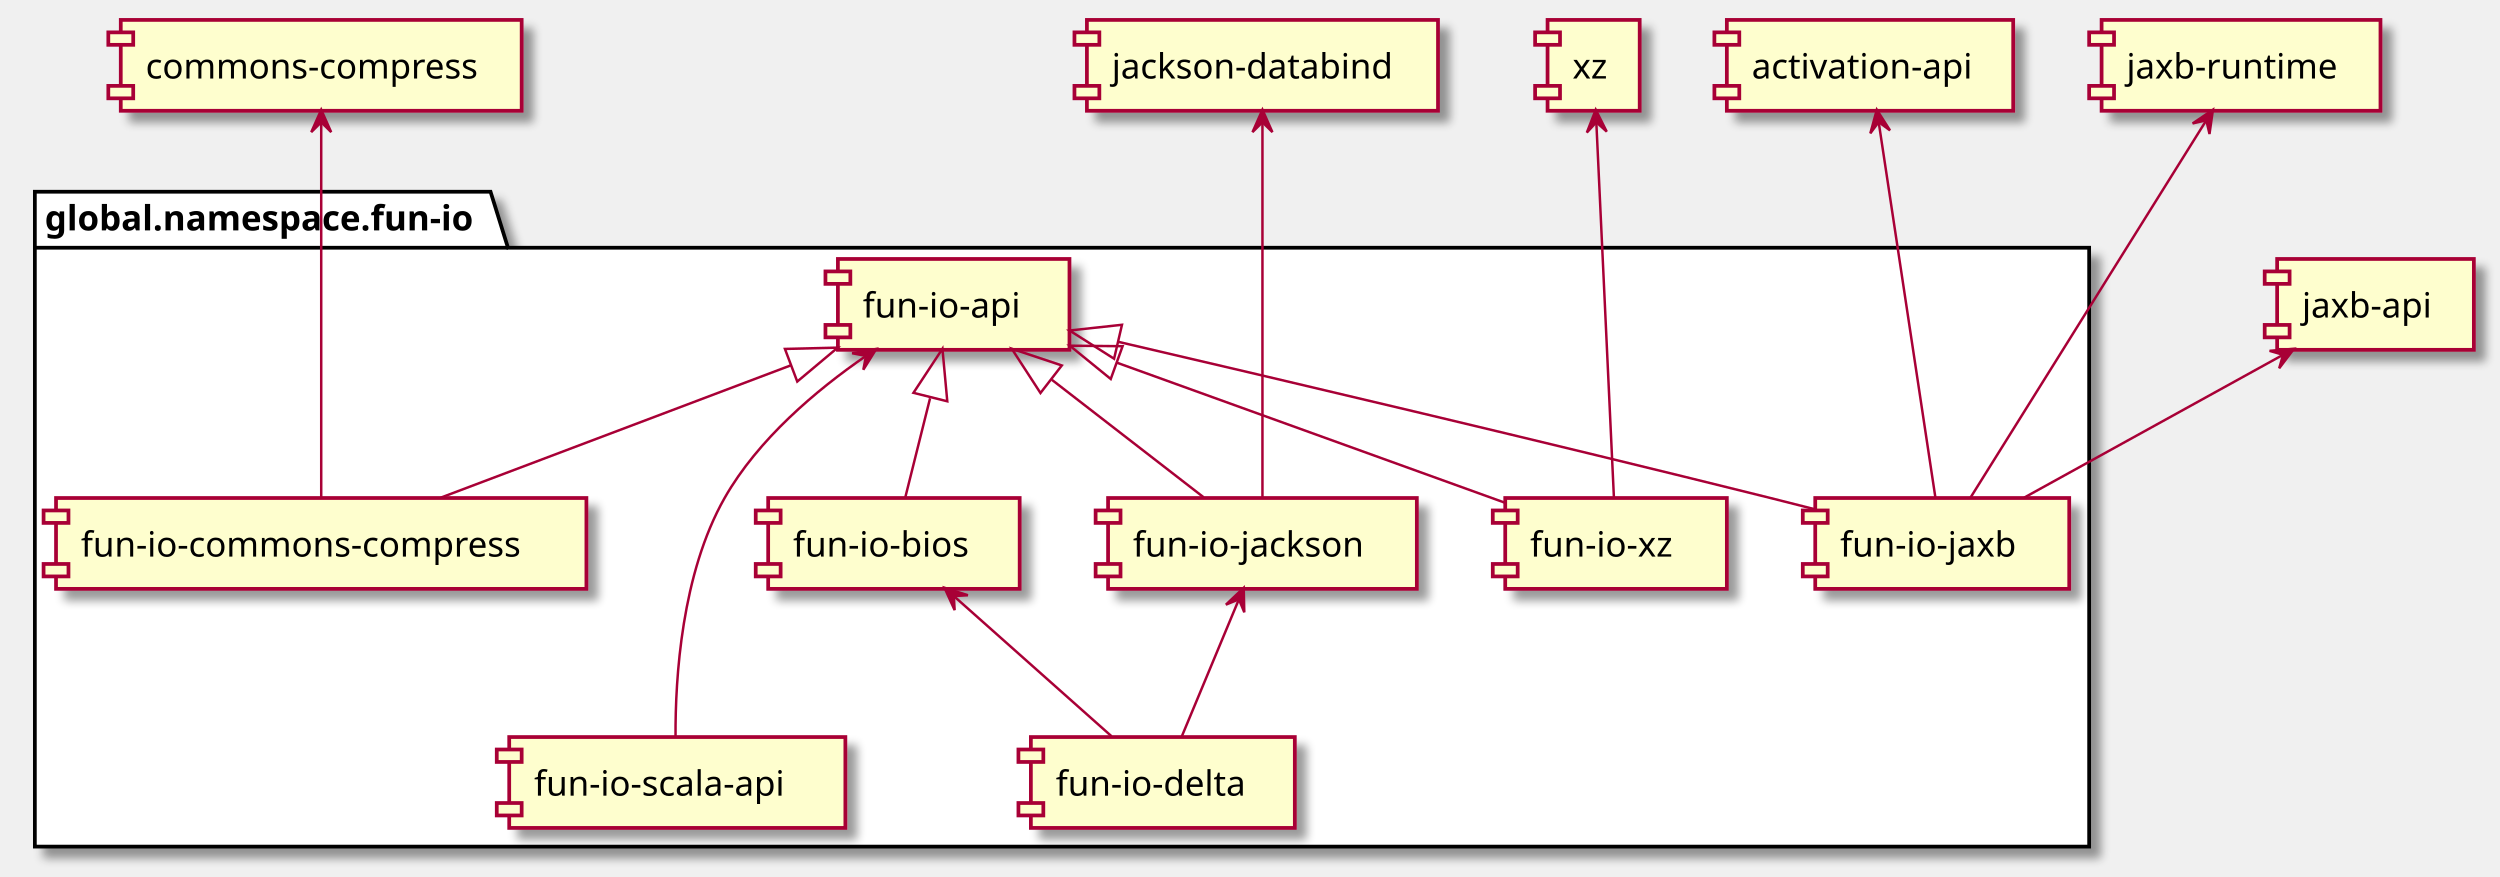
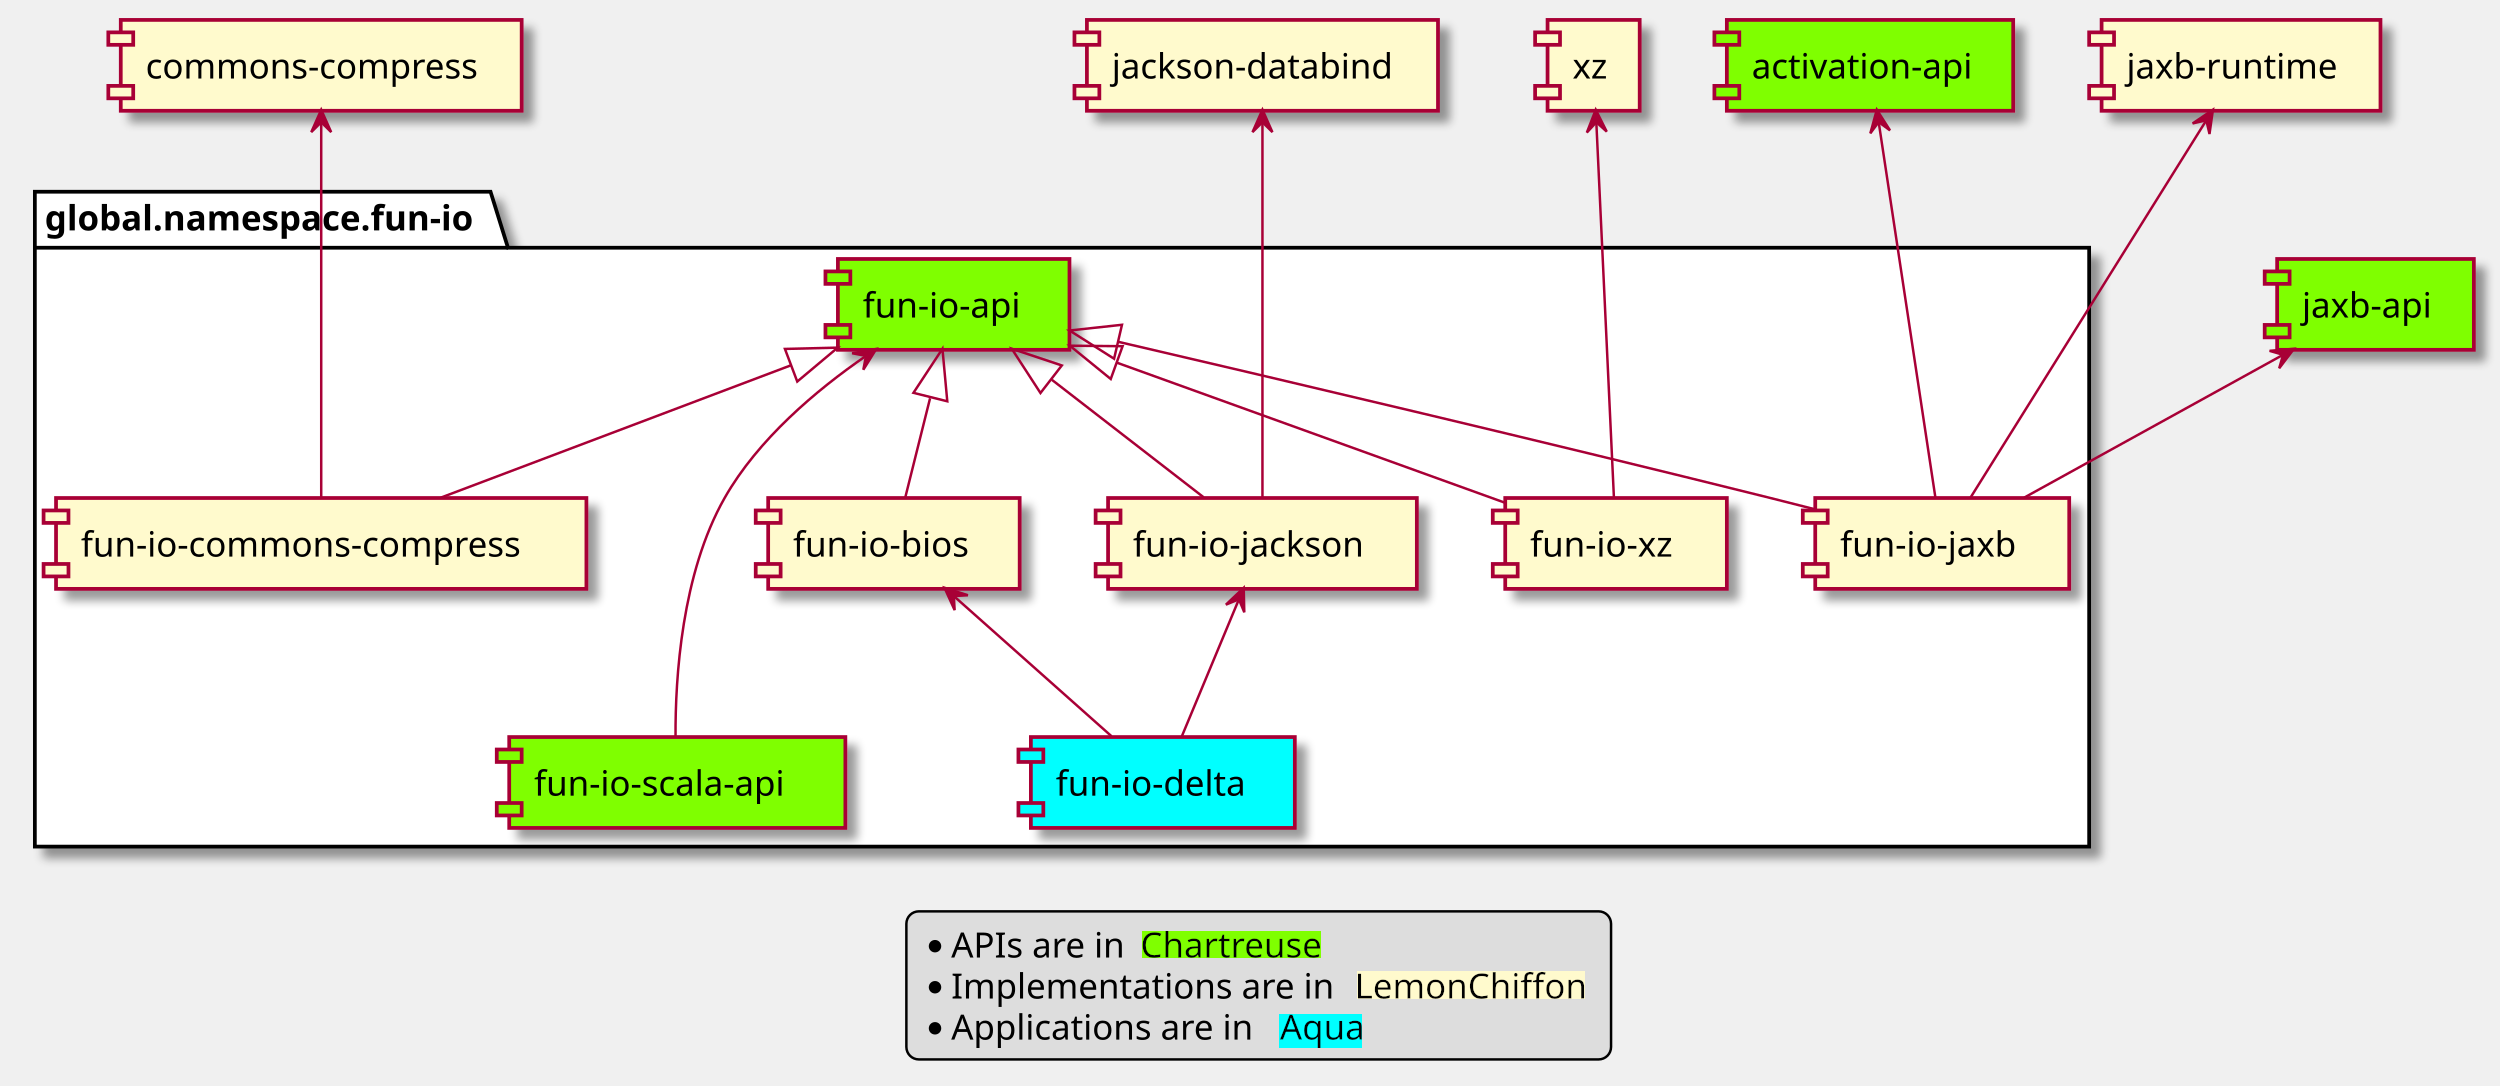
- <svg xmlns="http://www.w3.org/2000/svg" contentScriptType="application/ecmascript" contentStyleType="text/css" height="352px" preserveAspectRatio="none" style="width:1004px;height:352px;" version="1.1" viewBox="0 0 1004 352" width="1004px" zoomAndPan="magnify">
+ <svg xmlns="http://www.w3.org/2000/svg" contentScriptType="application/ecmascript" contentStyleType="text/css" height="436px" preserveAspectRatio="none" style="width:1004px;height:436px;" version="1.1" viewBox="0 0 1004 436" width="1004px" zoomAndPan="magnify">
  <defs>
-     <filter height="300%" id="fzdbpd2gvw8oy" width="300%" x="-1" y="-1">
+     <filter height="300%" id="fp8aawcs7jwqk" width="300%" x="-1" y="-1">
      <feGaussianBlur result="blurOut" stdDeviation="2.0" />
      <feColorMatrix in="blurOut" result="blurOut2" type="matrix" values="0 0 0 0 0 0 0 0 0 0 0 0 0 0 0 0 0 0 .4 0" />
      <feOffset dx="4.0" dy="4.0" in="blurOut2" result="blurOut3" />
      <feBlend in="SourceGraphic" in2="blurOut3" mode="normal" />
    </filter>
+     <filter height="1" id="bp8aawcs7jwqk0" width="1" x="0" y="0">
+       <feFlood flood-color="#7FFF00" result="flood" />
+       <feComposite in="SourceGraphic" in2="flood" operator="over" />
+     </filter>
+     <filter height="1" id="bp8aawcs7jwqk1" width="1" x="0" y="0">
+       <feFlood flood-color="#FFFACD" result="flood" />
+       <feComposite in="SourceGraphic" in2="flood" operator="over" />
+     </filter>
+     <filter height="1" id="bp8aawcs7jwqk2" width="1" x="0" y="0">
+       <feFlood flood-color="#00FFFF" result="flood" />
+       <feComposite in="SourceGraphic" in2="flood" operator="over" />
+     </filter>
  </defs>
  <g>
-     <polygon fill="#FFFFFF" filter="url(#fzdbpd2gvw8oy)" points="14,77,197,77,204,99.488,839,99.488,839,340,14,340,14,77" style="stroke: #000000; stroke-width: 1.5;" />
+     <polygon fill="#FFFFFF" filter="url(#fp8aawcs7jwqk)" points="14,77,197,77,204,99.488,839,99.488,839,340,14,340,14,77" style="stroke: #000000; stroke-width: 1.5;" />
    <line style="stroke: #000000; stroke-width: 1.5;" x1="14" x2="204" y1="99.488" y2="99.488" />
    <text fill="#000000" font-family="sans-serif" font-size="14" font-weight="bold" lengthAdjust="spacingAndGlyphs" textLength="177" x="18" y="92.535">global.namespace.fun-io</text>
-     <rect fill="#FEFECE" filter="url(#fzdbpd2gvw8oy)" height="36.488" style="stroke: #A80036; stroke-width: 1.5;" width="93" x="336.5" y="104" />
-     <rect fill="#FEFECE" height="5" style="stroke: #A80036; stroke-width: 1.5;" width="10" x="331.5" y="109" />
-     <rect fill="#FEFECE" height="5" style="stroke: #A80036; stroke-width: 1.5;" width="10" x="331.5" y="130.488" />
+     <rect fill="#7FFF00" filter="url(#fp8aawcs7jwqk)" height="36.488" style="stroke: #A80036; stroke-width: 1.5;" width="93" x="336.5" y="104" />
+     <rect fill="#7FFF00" height="5" style="stroke: #A80036; stroke-width: 1.5;" width="10" x="331.5" y="109" />
+     <rect fill="#7FFF00" height="5" style="stroke: #A80036; stroke-width: 1.5;" width="10" x="331.5" y="130.488" />
    <text fill="#000000" font-family="sans-serif" font-size="14" lengthAdjust="spacingAndGlyphs" textLength="73" x="346.5" y="127.535">fun-io-api</text>
-     <rect fill="#FEFECE" filter="url(#fzdbpd2gvw8oy)" height="36.488" style="stroke: #A80036; stroke-width: 1.5;" width="101" x="308.5" y="200" />
-     <rect fill="#FEFECE" height="5" style="stroke: #A80036; stroke-width: 1.5;" width="10" x="303.5" y="205" />
-     <rect fill="#FEFECE" height="5" style="stroke: #A80036; stroke-width: 1.5;" width="10" x="303.5" y="226.488" />
+     <rect fill="#7FFF00" filter="url(#fp8aawcs7jwqk)" height="36.488" style="stroke: #A80036; stroke-width: 1.5;" width="135" x="204.5" y="296" />
+     <rect fill="#7FFF00" height="5" style="stroke: #A80036; stroke-width: 1.5;" width="10" x="199.5" y="301" />
+     <rect fill="#7FFF00" height="5" style="stroke: #A80036; stroke-width: 1.5;" width="10" x="199.5" y="322.488" />
+     <text fill="#000000" font-family="sans-serif" font-size="14" lengthAdjust="spacingAndGlyphs" textLength="115" x="214.5" y="319.535">fun-io-scala-api</text>
+     <rect fill="#00FFFF" filter="url(#fp8aawcs7jwqk)" height="36.488" style="stroke: #A80036; stroke-width: 1.5;" width="106" x="414" y="296" />
+     <rect fill="#00FFFF" height="5" style="stroke: #A80036; stroke-width: 1.5;" width="10" x="409" y="301" />
+     <rect fill="#00FFFF" height="5" style="stroke: #A80036; stroke-width: 1.5;" width="10" x="409" y="322.488" />
+     <text fill="#000000" font-family="sans-serif" font-size="14" lengthAdjust="spacingAndGlyphs" textLength="86" x="424" y="319.535">fun-io-delta</text>
+     <rect fill="#FFFACD" filter="url(#fp8aawcs7jwqk)" height="36.488" style="stroke: #A80036; stroke-width: 1.5;" width="101" x="308.5" y="200" />
+     <rect fill="#FFFACD" height="5" style="stroke: #A80036; stroke-width: 1.5;" width="10" x="303.5" y="205" />
+     <rect fill="#FFFACD" height="5" style="stroke: #A80036; stroke-width: 1.5;" width="10" x="303.5" y="226.488" />
    <text fill="#000000" font-family="sans-serif" font-size="14" lengthAdjust="spacingAndGlyphs" textLength="81" x="318.5" y="223.535">fun-io-bios</text>
-     <rect fill="#FEFECE" filter="url(#fzdbpd2gvw8oy)" height="36.488" style="stroke: #A80036; stroke-width: 1.5;" width="213" x="22.5" y="200" />
-     <rect fill="#FEFECE" height="5" style="stroke: #A80036; stroke-width: 1.5;" width="10" x="17.5" y="205" />
-     <rect fill="#FEFECE" height="5" style="stroke: #A80036; stroke-width: 1.5;" width="10" x="17.5" y="226.488" />
+     <rect fill="#FFFACD" filter="url(#fp8aawcs7jwqk)" height="36.488" style="stroke: #A80036; stroke-width: 1.5;" width="213" x="22.5" y="200" />
+     <rect fill="#FFFACD" height="5" style="stroke: #A80036; stroke-width: 1.5;" width="10" x="17.5" y="205" />
+     <rect fill="#FFFACD" height="5" style="stroke: #A80036; stroke-width: 1.5;" width="10" x="17.5" y="226.488" />
    <text fill="#000000" font-family="sans-serif" font-size="14" lengthAdjust="spacingAndGlyphs" textLength="193" x="32.5" y="223.535">fun-io-commons-compress</text>
-     <rect fill="#FEFECE" filter="url(#fzdbpd2gvw8oy)" height="36.488" style="stroke: #A80036; stroke-width: 1.5;" width="124" x="445" y="200" />
-     <rect fill="#FEFECE" height="5" style="stroke: #A80036; stroke-width: 1.5;" width="10" x="440" y="205" />
-     <rect fill="#FEFECE" height="5" style="stroke: #A80036; stroke-width: 1.5;" width="10" x="440" y="226.488" />
+     <rect fill="#FFFACD" filter="url(#fp8aawcs7jwqk)" height="36.488" style="stroke: #A80036; stroke-width: 1.5;" width="124" x="445" y="200" />
+     <rect fill="#FFFACD" height="5" style="stroke: #A80036; stroke-width: 1.5;" width="10" x="440" y="205" />
+     <rect fill="#FFFACD" height="5" style="stroke: #A80036; stroke-width: 1.5;" width="10" x="440" y="226.488" />
    <text fill="#000000" font-family="sans-serif" font-size="14" lengthAdjust="spacingAndGlyphs" textLength="104" x="455" y="223.535">fun-io-jackson</text>
-     <rect fill="#FEFECE" filter="url(#fzdbpd2gvw8oy)" height="36.488" style="stroke: #A80036; stroke-width: 1.5;" width="102" x="729" y="200" />
-     <rect fill="#FEFECE" height="5" style="stroke: #A80036; stroke-width: 1.5;" width="10" x="724" y="205" />
-     <rect fill="#FEFECE" height="5" style="stroke: #A80036; stroke-width: 1.5;" width="10" x="724" y="226.488" />
+     <rect fill="#FFFACD" filter="url(#fp8aawcs7jwqk)" height="36.488" style="stroke: #A80036; stroke-width: 1.5;" width="102" x="729" y="200" />
+     <rect fill="#FFFACD" height="5" style="stroke: #A80036; stroke-width: 1.5;" width="10" x="724" y="205" />
+     <rect fill="#FFFACD" height="5" style="stroke: #A80036; stroke-width: 1.5;" width="10" x="724" y="226.488" />
    <text fill="#000000" font-family="sans-serif" font-size="14" lengthAdjust="spacingAndGlyphs" textLength="82" x="739" y="223.535">fun-io-jaxb</text>
-     <rect fill="#FEFECE" filter="url(#fzdbpd2gvw8oy)" height="36.488" style="stroke: #A80036; stroke-width: 1.5;" width="135" x="204.5" y="296" />
-     <rect fill="#FEFECE" height="5" style="stroke: #A80036; stroke-width: 1.5;" width="10" x="199.5" y="301" />
-     <rect fill="#FEFECE" height="5" style="stroke: #A80036; stroke-width: 1.5;" width="10" x="199.5" y="322.488" />
-     <text fill="#000000" font-family="sans-serif" font-size="14" lengthAdjust="spacingAndGlyphs" textLength="115" x="214.5" y="319.535">fun-io-scala-api</text>
-     <rect fill="#FEFECE" filter="url(#fzdbpd2gvw8oy)" height="36.488" style="stroke: #A80036; stroke-width: 1.5;" width="89" x="604.5" y="200" />
-     <rect fill="#FEFECE" height="5" style="stroke: #A80036; stroke-width: 1.5;" width="10" x="599.5" y="205" />
-     <rect fill="#FEFECE" height="5" style="stroke: #A80036; stroke-width: 1.5;" width="10" x="599.5" y="226.488" />
+     <rect fill="#FFFACD" filter="url(#fp8aawcs7jwqk)" height="36.488" style="stroke: #A80036; stroke-width: 1.5;" width="89" x="604.5" y="200" />
+     <rect fill="#FFFACD" height="5" style="stroke: #A80036; stroke-width: 1.5;" width="10" x="599.5" y="205" />
+     <rect fill="#FFFACD" height="5" style="stroke: #A80036; stroke-width: 1.5;" width="10" x="599.5" y="226.488" />
    <text fill="#000000" font-family="sans-serif" font-size="14" lengthAdjust="spacingAndGlyphs" textLength="69" x="614.5" y="223.535">fun-io-xz</text>
-     <rect fill="#FEFECE" filter="url(#fzdbpd2gvw8oy)" height="36.488" style="stroke: #A80036; stroke-width: 1.5;" width="106" x="414" y="296" />
-     <rect fill="#FEFECE" height="5" style="stroke: #A80036; stroke-width: 1.5;" width="10" x="409" y="301" />
-     <rect fill="#FEFECE" height="5" style="stroke: #A80036; stroke-width: 1.5;" width="10" x="409" y="322.488" />
-     <text fill="#000000" font-family="sans-serif" font-size="14" lengthAdjust="spacingAndGlyphs" textLength="86" x="424" y="319.535">fun-io-delta</text>
-     <rect fill="#FEFECE" filter="url(#fzdbpd2gvw8oy)" height="36.488" style="stroke: #A80036; stroke-width: 1.5;" width="161" x="48.5" y="8" />
-     <rect fill="#FEFECE" height="5" style="stroke: #A80036; stroke-width: 1.5;" width="10" x="43.5" y="13" />
-     <rect fill="#FEFECE" height="5" style="stroke: #A80036; stroke-width: 1.5;" width="10" x="43.5" y="34.488" />
+     <rect fill="#FFFACD" filter="url(#fp8aawcs7jwqk)" height="36.488" style="stroke: #A80036; stroke-width: 1.5;" width="161" x="48.5" y="8" />
+     <rect fill="#FFFACD" height="5" style="stroke: #A80036; stroke-width: 1.5;" width="10" x="43.5" y="13" />
+     <rect fill="#FFFACD" height="5" style="stroke: #A80036; stroke-width: 1.5;" width="10" x="43.5" y="34.488" />
    <text fill="#000000" font-family="sans-serif" font-size="14" lengthAdjust="spacingAndGlyphs" textLength="141" x="58.5" y="31.535">commons-compress</text>
-     <rect fill="#FEFECE" filter="url(#fzdbpd2gvw8oy)" height="36.488" style="stroke: #A80036; stroke-width: 1.5;" width="141" x="436.5" y="8" />
-     <rect fill="#FEFECE" height="5" style="stroke: #A80036; stroke-width: 1.5;" width="10" x="431.5" y="13" />
-     <rect fill="#FEFECE" height="5" style="stroke: #A80036; stroke-width: 1.5;" width="10" x="431.5" y="34.488" />
+     <rect fill="#FFFACD" filter="url(#fp8aawcs7jwqk)" height="36.488" style="stroke: #A80036; stroke-width: 1.5;" width="141" x="436.5" y="8" />
+     <rect fill="#FFFACD" height="5" style="stroke: #A80036; stroke-width: 1.5;" width="10" x="431.5" y="13" />
+     <rect fill="#FFFACD" height="5" style="stroke: #A80036; stroke-width: 1.5;" width="10" x="431.5" y="34.488" />
    <text fill="#000000" font-family="sans-serif" font-size="14" lengthAdjust="spacingAndGlyphs" textLength="121" x="446.5" y="31.535">jackson-databind</text>
-     <rect fill="#FEFECE" filter="url(#fzdbpd2gvw8oy)" height="36.488" style="stroke: #A80036; stroke-width: 1.5;" width="115" x="693.5" y="8" />
-     <rect fill="#FEFECE" height="5" style="stroke: #A80036; stroke-width: 1.5;" width="10" x="688.5" y="13" />
-     <rect fill="#FEFECE" height="5" style="stroke: #A80036; stroke-width: 1.5;" width="10" x="688.5" y="34.488" />
+     <rect fill="#7FFF00" filter="url(#fp8aawcs7jwqk)" height="36.488" style="stroke: #A80036; stroke-width: 1.5;" width="115" x="693.5" y="8" />
+     <rect fill="#7FFF00" height="5" style="stroke: #A80036; stroke-width: 1.5;" width="10" x="688.5" y="13" />
+     <rect fill="#7FFF00" height="5" style="stroke: #A80036; stroke-width: 1.5;" width="10" x="688.5" y="34.488" />
    <text fill="#000000" font-family="sans-serif" font-size="14" lengthAdjust="spacingAndGlyphs" textLength="95" x="703.5" y="31.535">activation-api</text>
-     <rect fill="#FEFECE" filter="url(#fzdbpd2gvw8oy)" height="36.488" style="stroke: #A80036; stroke-width: 1.5;" width="112" x="844" y="8" />
-     <rect fill="#FEFECE" height="5" style="stroke: #A80036; stroke-width: 1.5;" width="10" x="839" y="13" />
-     <rect fill="#FEFECE" height="5" style="stroke: #A80036; stroke-width: 1.5;" width="10" x="839" y="34.488" />
+     <rect fill="#FFFACD" filter="url(#fp8aawcs7jwqk)" height="36.488" style="stroke: #A80036; stroke-width: 1.5;" width="112" x="844" y="8" />
+     <rect fill="#FFFACD" height="5" style="stroke: #A80036; stroke-width: 1.5;" width="10" x="839" y="13" />
+     <rect fill="#FFFACD" height="5" style="stroke: #A80036; stroke-width: 1.5;" width="10" x="839" y="34.488" />
    <text fill="#000000" font-family="sans-serif" font-size="14" lengthAdjust="spacingAndGlyphs" textLength="92" x="854" y="31.535">jaxb-runtime</text>
-     <rect fill="#FEFECE" filter="url(#fzdbpd2gvw8oy)" height="36.488" style="stroke: #A80036; stroke-width: 1.5;" width="79" x="914.5" y="104" />
-     <rect fill="#FEFECE" height="5" style="stroke: #A80036; stroke-width: 1.5;" width="10" x="909.5" y="109" />
-     <rect fill="#FEFECE" height="5" style="stroke: #A80036; stroke-width: 1.5;" width="10" x="909.5" y="130.488" />
+     <rect fill="#7FFF00" filter="url(#fp8aawcs7jwqk)" height="36.488" style="stroke: #A80036; stroke-width: 1.5;" width="79" x="914.5" y="104" />
+     <rect fill="#7FFF00" height="5" style="stroke: #A80036; stroke-width: 1.5;" width="10" x="909.5" y="109" />
+     <rect fill="#7FFF00" height="5" style="stroke: #A80036; stroke-width: 1.5;" width="10" x="909.5" y="130.488" />
    <text fill="#000000" font-family="sans-serif" font-size="14" lengthAdjust="spacingAndGlyphs" textLength="59" x="924.5" y="127.535">jaxb-api</text>
-     <rect fill="#FEFECE" filter="url(#fzdbpd2gvw8oy)" height="36.488" style="stroke: #A80036; stroke-width: 1.5;" width="37" x="621.5" y="8" />
-     <rect fill="#FEFECE" height="5" style="stroke: #A80036; stroke-width: 1.5;" width="10" x="616.5" y="13" />
-     <rect fill="#FEFECE" height="5" style="stroke: #A80036; stroke-width: 1.5;" width="10" x="616.5" y="34.488" />
+     <rect fill="#FFFACD" filter="url(#fp8aawcs7jwqk)" height="36.488" style="stroke: #A80036; stroke-width: 1.5;" width="37" x="621.5" y="8" />
+     <rect fill="#FFFACD" height="5" style="stroke: #A80036; stroke-width: 1.5;" width="10" x="616.5" y="13" />
+     <rect fill="#FFFACD" height="5" style="stroke: #A80036; stroke-width: 1.5;" width="10" x="616.5" y="34.488" />
    <text fill="#000000" font-family="sans-serif" font-size="14" lengthAdjust="spacingAndGlyphs" textLength="17" x="631.5" y="31.535">xz</text>
    <path d="M373.514,159.942 C370.093,173.627 366.387,188.453 363.576,199.698 " fill="none" id="fun-io-api-fun-io-bios" style="stroke: #A80036; stroke-width: 1.0;" />
    <polygon fill="none" points="366.844,157.762,378.486,140.057,380.426,161.157,366.844,157.762" style="stroke: #A80036; stroke-width: 1.0;" />
    <path d="M317.559,146.733 C273.642,163.332 216.77,184.827 177.018,199.851 " fill="none" id="fun-io-api-fun-io-commons-compress" style="stroke: #A80036; stroke-width: 1.0;" />
    <polygon fill="none" points="315.229,140.131,336.413,139.608,320.179,153.227,315.229,140.131" style="stroke: #A80036; stroke-width: 1.0;" />
    <path d="M422.413,152.513 C442.459,168.033 466.155,186.378 483.36,199.698 " fill="none" id="fun-io-api-fun-io-jackson" style="stroke: #A80036; stroke-width: 1.0;" />
    <polygon fill="none" points="417.853,157.835,406.324,140.057,426.423,146.765,417.853,157.835" style="stroke: #A80036; stroke-width: 1.0;" />
    <path d="M449.215,137.301 C515.536,152.732 620.48,177.433 711,200 C716.766,201.438 722.795,202.969 728.787,204.508 " fill="none" id="fun-io-api-fun-io-jaxb" style="stroke: #A80036; stroke-width: 1.0;" />
    <polygon fill="none" points="447.417,144.07,429.519,132.727,450.584,130.433,447.417,144.07" style="stroke: #A80036; stroke-width: 1.0;" />
    <path d="M347.74,142.955 C327.871,156.653 304.416,176.369 291,200 C273.763,230.361 271.18,272.115 271.294,295.749 " fill="none" id="fun-io-api-fun-io-scala-api" style="stroke: #A80036; stroke-width: 1.0;" />
    <polygon fill="#A80036" points="351.92,140.124,342.225,141.858,347.78,142.927,346.711,148.482,351.92,140.124" style="stroke: #A80036; stroke-width: 1.0;" />
    <path d="M448.621,145.683 C497.018,163.149 561.591,186.454 604.19,201.828 " fill="none" id="fun-io-api-fun-io-xz" style="stroke: #A80036; stroke-width: 1.0;" />
    <polygon fill="none" points="446.074,152.206,429.638,138.832,450.827,139.037,446.074,152.206" style="stroke: #A80036; stroke-width: 1.0;" />
    <path d="M383.495,239.773 C402.481,256.649 428.489,279.768 446.41,295.698 " fill="none" id="fun-io-bios-fun-io-delta" style="stroke: #A80036; stroke-width: 1.0;" />
    <polygon fill="#A80036" points="379.314,236.057,383.383,245.026,383.051,239.379,388.698,239.047,379.314,236.057" style="stroke: #A80036; stroke-width: 1.0;" />
    <path d="M497.391,241.061 C490.412,257.811 481.096,280.169 474.626,295.698 " fill="none" id="fun-io-jackson-fun-io-delta" style="stroke: #A80036; stroke-width: 1.0;" />
    <polygon fill="#A80036" points="499.476,236.057,492.322,242.826,497.553,240.672,499.707,245.903,499.476,236.057" style="stroke: #A80036; stroke-width: 1.0;" />
    <path d="M129,49.502 C129,88.292 129,164.894 129,199.845 " fill="none" id="commons-compress-fun-io-commons-compress" style="stroke: #A80036; stroke-width: 1.0;" />
    <polygon fill="#A80036" points="129,44.063,125,53.063,129,49.063,133,53.063,129,44.063" style="stroke: #A80036; stroke-width: 1.0;" />
    <path d="M507,49.502 C507,88.292 507,164.894 507,199.845 " fill="none" id="jackson-databind-fun-io-jackson" style="stroke: #A80036; stroke-width: 1.0;" />
    <polygon fill="#A80036" points="507,44.063,503,53.063,507,49.063,511,53.063,507,44.063" style="stroke: #A80036; stroke-width: 1.0;" />
    <path d="M754.478,49.027 C760.314,87.663 771.957,164.751 777.258,199.845 " fill="none" id="activation-api-fun-io-jaxb" style="stroke: #A80036; stroke-width: 1.0;" />
    <polygon fill="#A80036" points="753.728,44.063,751.117,53.559,754.475,49.007,759.028,52.364,753.728,44.063" style="stroke: #A80036; stroke-width: 1.0;" />
    <path d="M885.903,48.556 C861.854,87.033 813.37,164.607 791.347,199.845 " fill="none" id="jaxb-runtime-fun-io-jaxb" style="stroke: #A80036; stroke-width: 1.0;" />
    <polygon fill="#A80036" points="888.711,44.063,880.549,49.575,886.061,48.303,887.333,53.815,888.711,44.063" style="stroke: #A80036; stroke-width: 1.0;" />
    <path d="M916.813,142.517 C885.952,159.543 842.48,183.529 812.877,199.861 " fill="none" id="jaxb-api-fun-io-jaxb" style="stroke: #A80036; stroke-width: 1.0;" />
    <polygon fill="#A80036" points="921.272,140.057,911.459,140.902,916.894,142.472,915.324,147.907,921.272,140.057" style="stroke: #A80036; stroke-width: 1.0;" />
    <path d="M641.102,49.502 C642.92,88.292 646.511,164.894 648.149,199.845 " fill="none" id="xz-fun-io-xz" style="stroke: #A80036; stroke-width: 1.0;" />
    <polygon fill="#A80036" points="640.847,44.063,637.273,53.24,641.081,49.057,645.264,52.866,640.847,44.063" style="stroke: #A80036; stroke-width: 1.0;" />
+     <rect fill="#DDDDDD" height="59.465" rx="5" ry="5" style="stroke: #000000; stroke-width: 1.0;" width="283" x="364" y="366" />
+     <ellipse cx="375.5" cy="379.988" fill="#000000" rx="2.5" ry="2.5" style="stroke: #000000; stroke-width: 0.0;" />
+     <text fill="#000000" font-family="sans-serif" font-size="14" lengthAdjust="spacingAndGlyphs" textLength="72" x="382" y="384.535">APIs are in</text>
+     <text fill="#000000" filter="url(#bp8aawcs7jwqk0)" font-family="sans-serif" font-size="14" lengthAdjust="spacingAndGlyphs" textLength="76" x="458" y="384.535">Chartreuse</text>
+     <ellipse cx="375.5" cy="396.477" fill="#000000" rx="2.5" ry="2.5" style="stroke: #000000; stroke-width: 0.0;" />
+     <text fill="#000000" font-family="sans-serif" font-size="14" lengthAdjust="spacingAndGlyphs" textLength="158" x="382" y="401.023">Implementations are in</text>
+     <text fill="#000000" filter="url(#bp8aawcs7jwqk1)" font-family="sans-serif" font-size="14" lengthAdjust="spacingAndGlyphs" textLength="97" x="544" y="401.023">LemonChiffon</text>
+     <ellipse cx="375.5" cy="412.965" fill="#000000" rx="2.5" ry="2.5" style="stroke: #000000; stroke-width: 0.0;" />
+     <text fill="#000000" font-family="sans-serif" font-size="14" lengthAdjust="spacingAndGlyphs" textLength="128" x="382" y="417.512">Applications are in</text>
+     <text fill="#000000" filter="url(#bp8aawcs7jwqk2)" font-family="sans-serif" font-size="14" lengthAdjust="spacingAndGlyphs" textLength="36" x="514" y="417.512">Aqua</text>
  </g>
</svg>
